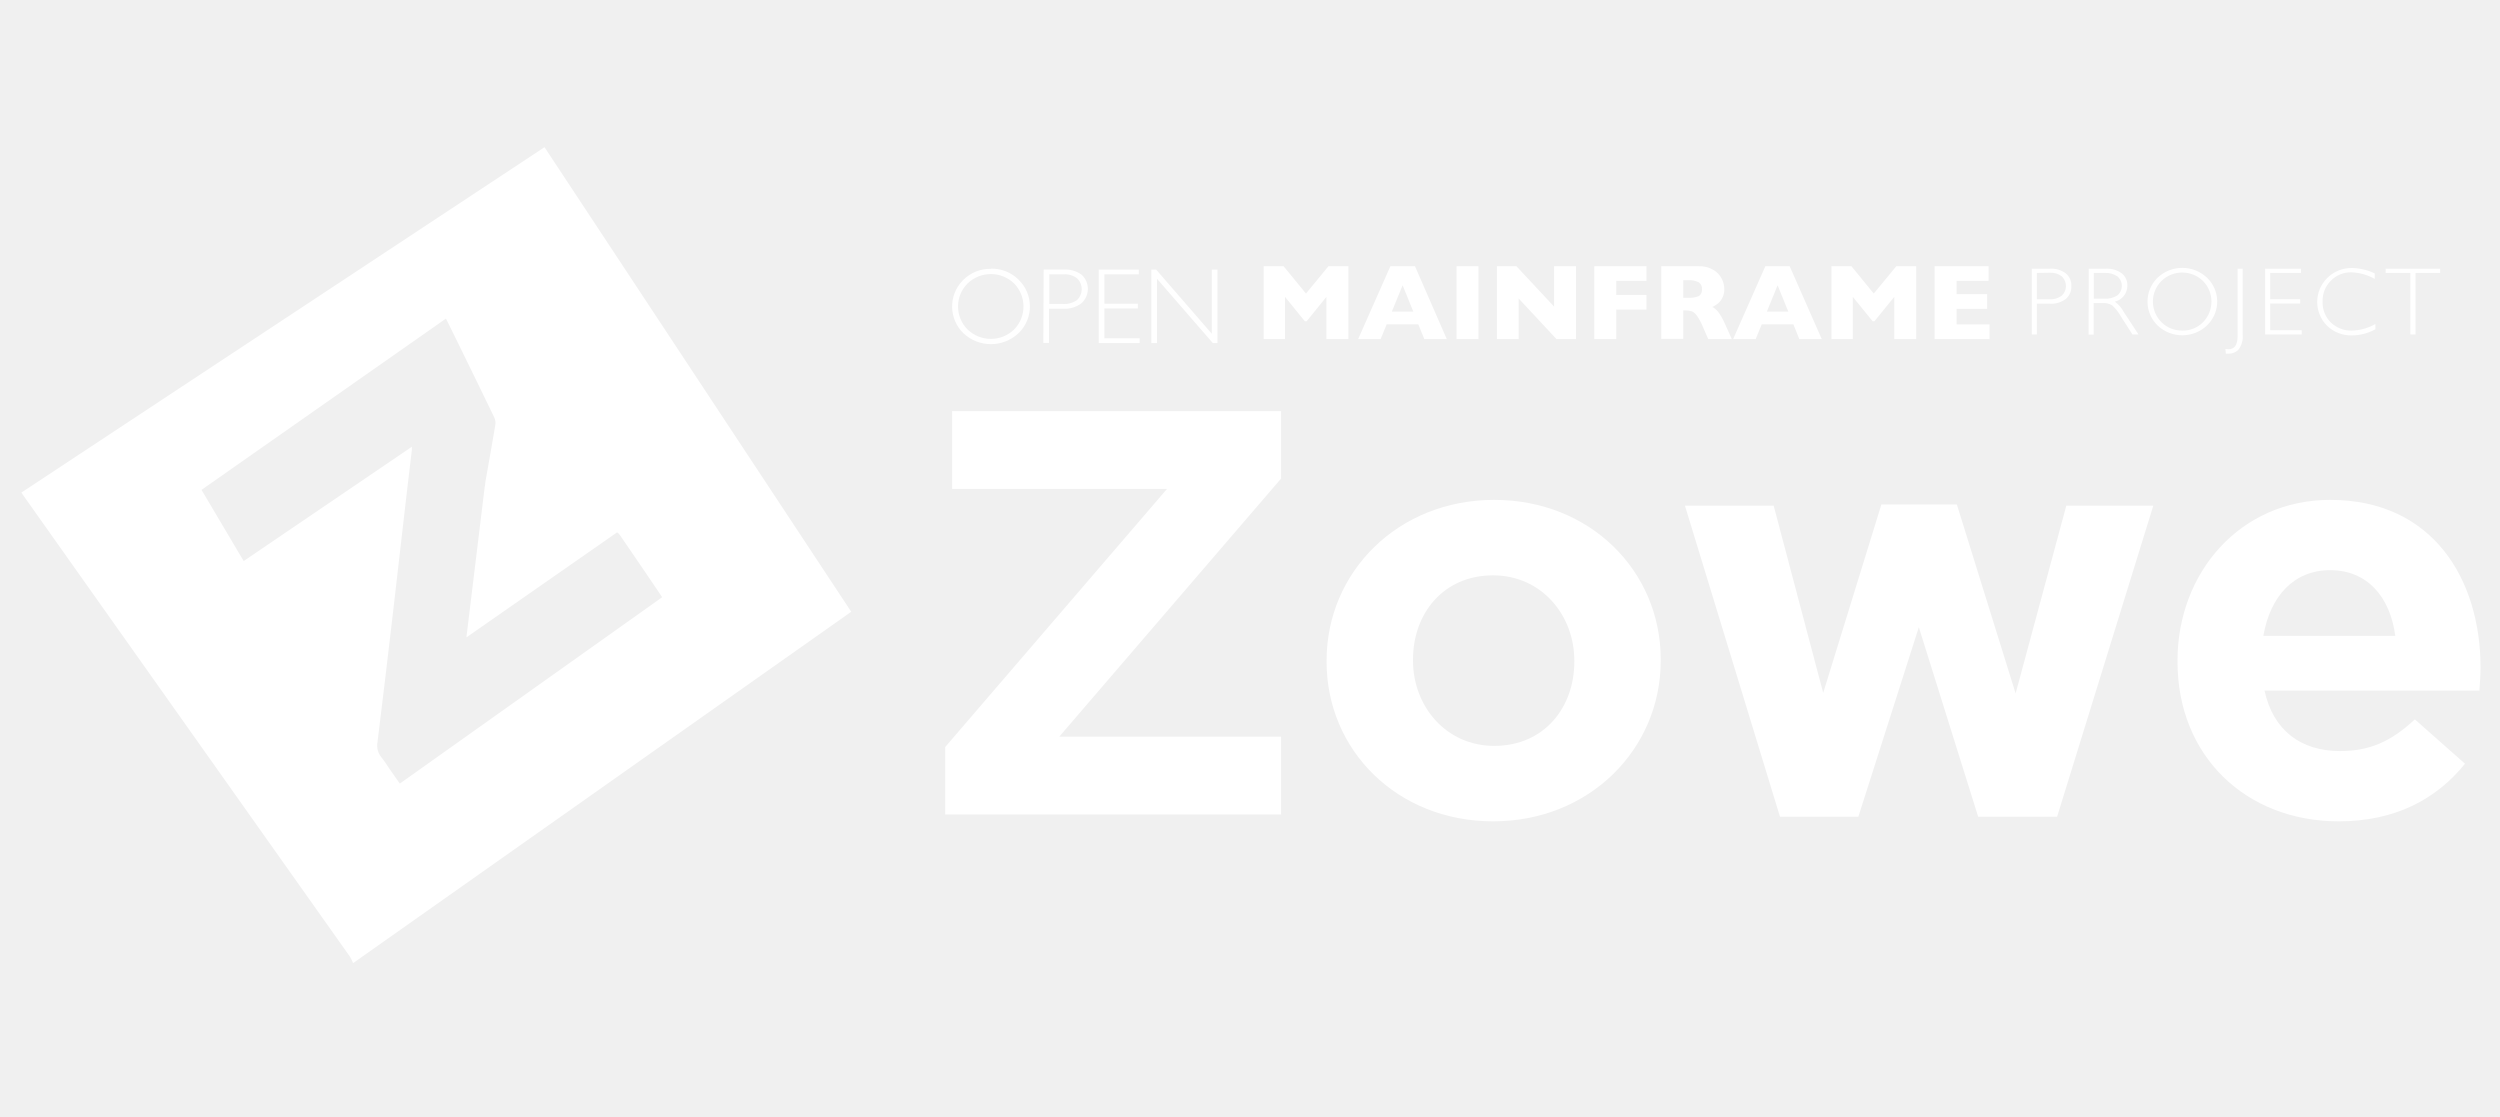
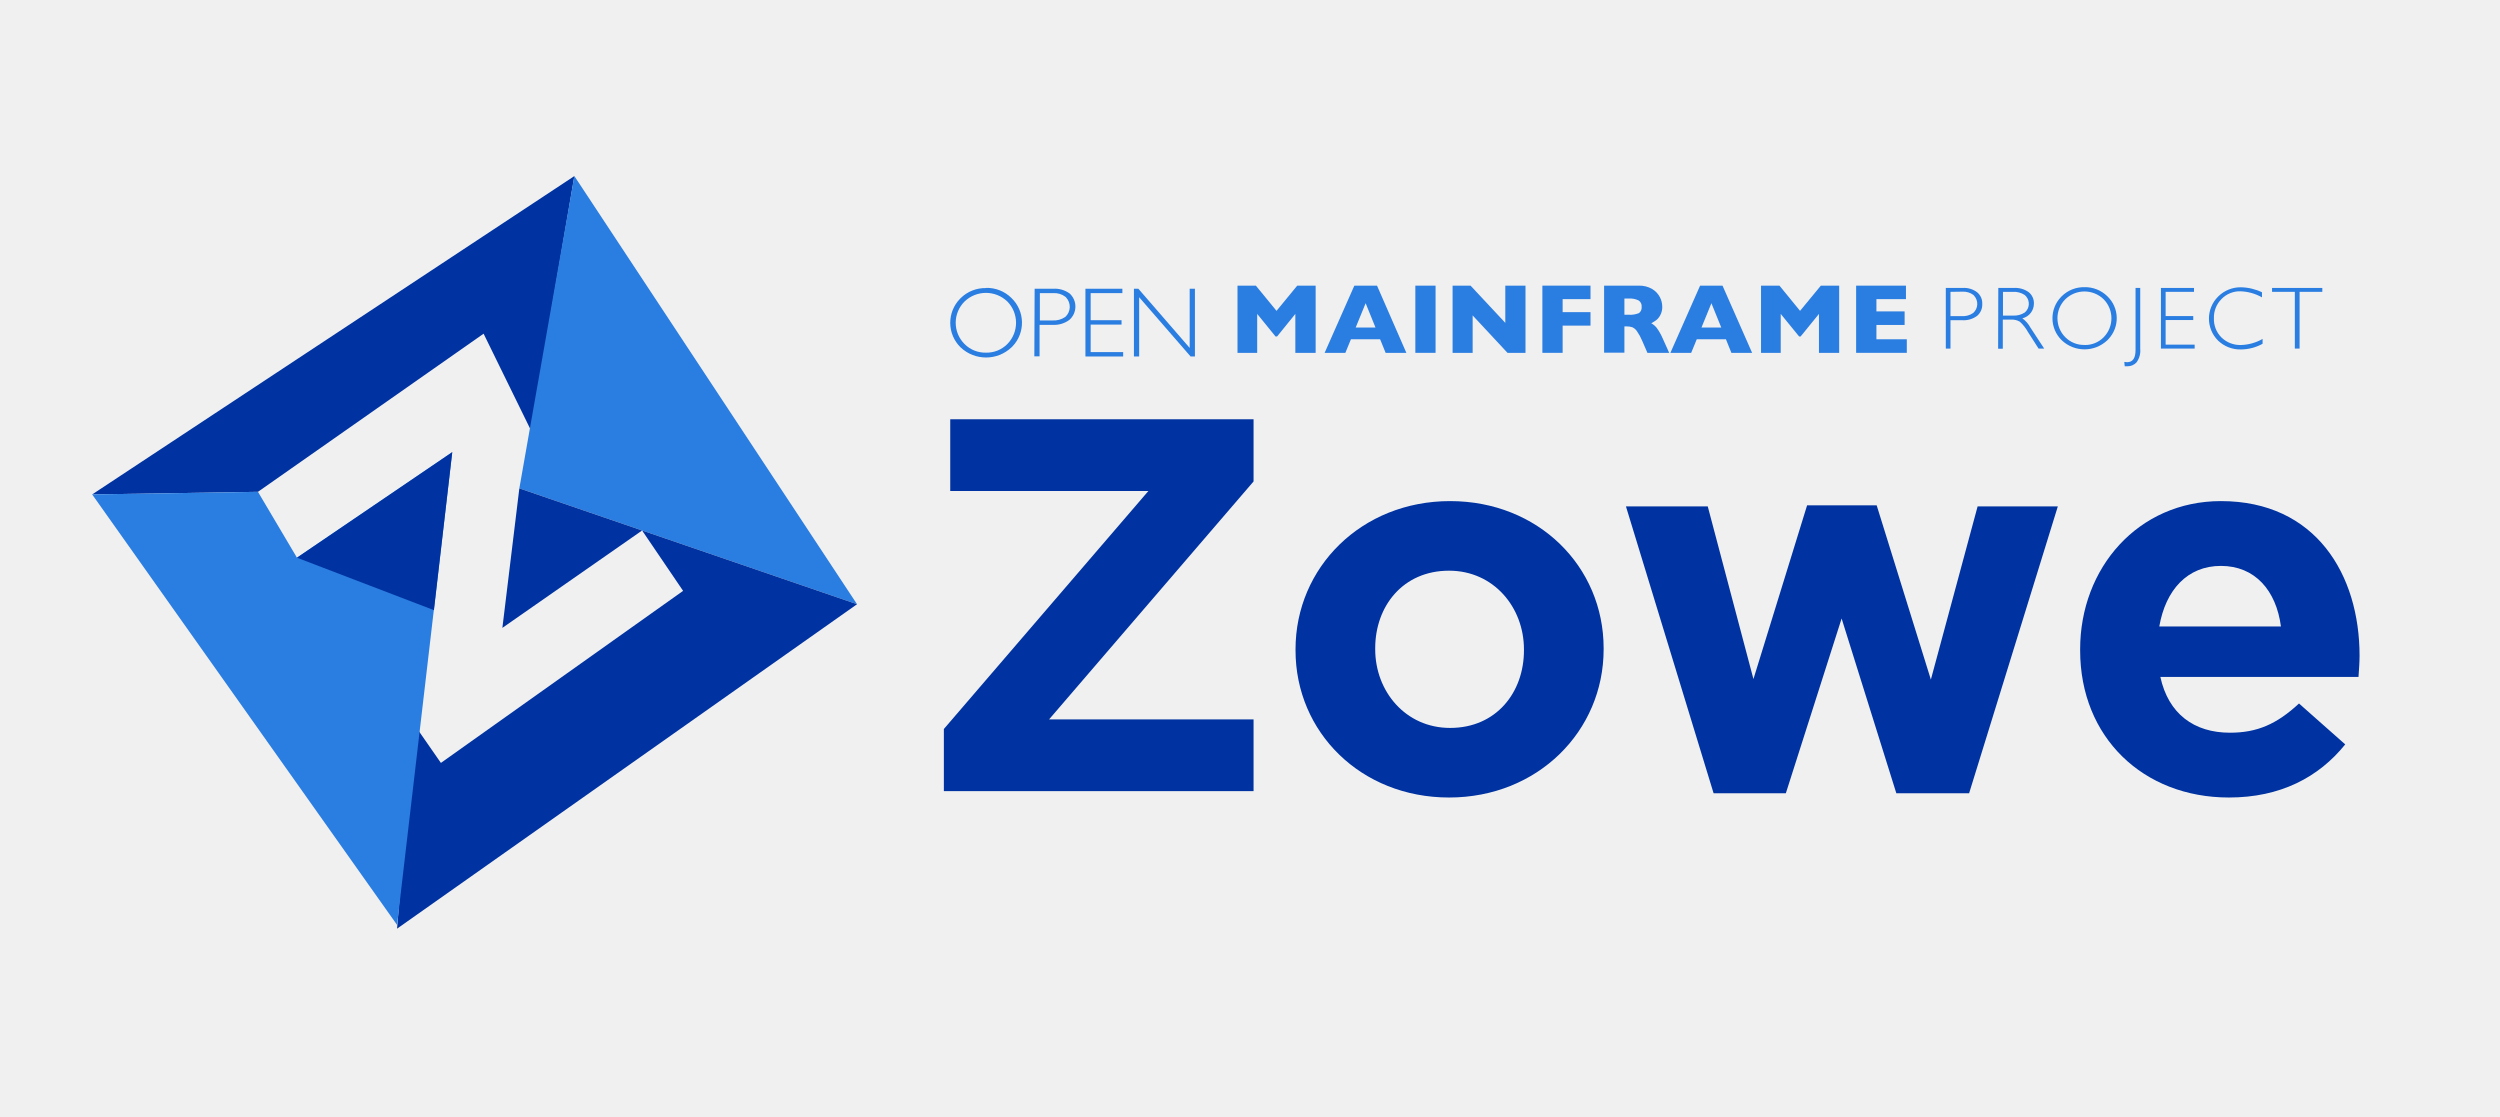
<svg xmlns="http://www.w3.org/2000/svg" id="Layer_1" data-name="Layer 1" viewBox="0 0 792 353.86">
  <defs>
-     <style>.cls-1{fill:#fff;}</style>
+     <style>.cls-1{fill:#0033a1;}.cls-2{fill:#2a7de1;}</style>
  </defs>
-   <polygon class="cls-1" points="195.763 168.458 195.766 168.459 195.764 168.457 195.763 168.458" />
-   <path class="cls-1" d="M645.288,96.211h3.964a7.751,7.751,0,0,0,5.196-1.499,5.07,5.07,0,0,0,1.759-4.07,4.906,4.906,0,0,0-1.759-4.03,7.468,7.468,0,0,0-5.023-1.486h-5.742v20.837h1.605Zm0-9.746,4.07-.06a5.779,5.779,0,0,1,3.804,1.126l.207.227a.375.375,0,0,0,.047.053,4.173,4.173,0,0,1-.298,5.894l-.002.002a6.05,6.05,0,0,1-3.964,1.106H645.288Z" />
-   <path class="cls-1" d="M663.264,96.004h2.878a5.254,5.254,0,0,1,2.964.713,13.567,13.567,0,0,1,2.818,3.571l3.631,5.676H677.48l-4.716-7.201a9.642,9.642,0,0,0-2.778-3.197,5.176,5.176,0,0,0,3.964-5.049,4.81,4.81,0,0,0-1.772-3.924,7.902,7.902,0,0,0-5.136-1.466H661.719l-.06,20.877h1.605Zm.06-9.539h3.404a6.674,6.674,0,0,1,4.07,1.086l.48.48a3.926,3.926,0,0,1-.46,5.529,6.712,6.712,0,0,1-4.05,1.066h-3.444Z" />
-   <path class="cls-1" d="M699.163,103.12l.253-.266c.04-.047.08-.087.12-.127a10.441,10.441,0,0,0-.372-14.761l-.001-.001a11.395,11.395,0,0,0-15.634,0l-.206.213-.013.007a10.569,10.569,0,0,0,.22,14.935A11.386,11.386,0,0,0,699.163,103.12Zm-14.422-1.059a9.227,9.227,0,0,1-.001-13.049l.001-.001a9.447,9.447,0,0,1,13.17,0,9.313,9.313,0,0,1,0,13.07,8.938,8.938,0,0,1-6.575,2.651v-.02A9.009,9.009,0,0,1,684.741,102.061Z" />
-   <path class="cls-1" d="M706.115,112.04a4.176,4.176,0,0,0,3.071-1.319,6.755,6.755,0,0,0,1.292-4.716V85.128h-1.606V106.465c0,2.798-.959,4.177-2.924,4.177a5.006,5.006,0,0,1-.939-.107l.147,1.506Q705.635,112.06,706.115,112.04Z" />
-   <polygon class="cls-1" points="729.179 104.606 719.207 104.606 719.207 96.152 728.7 96.152 728.7 94.794 719.207 94.794 719.207 86.467 728.953 86.467 728.953 85.128 717.596 85.128 717.596 105.959 729.179 105.959 729.179 104.606" />
-   <path class="cls-1" d="M752.311,86.611v.004c.028.014.058.023.087.036Z" />
-   <path class="cls-1" d="M745.15,106.256a15.478,15.478,0,0,0,7.368-1.945v-1.665a15.737,15.737,0,0,1-7.408,2.085,9.19,9.19,0,0,1-6.701-2.571,8.832,8.832,0,0,1-2.611-6.635,8.941,8.941,0,0,1,2.611-6.595,8.751,8.751,0,0,1,6.468-2.651,15.94,15.94,0,0,1,7.434,2.085v-1.748a17.5,17.5,0,0,0-7.241-1.716,10.867,10.867,0,0,0-7.707,3.071.765.765,0,0,1-.147.147l-.006.007h-0a10.666,10.666,0,0,0,.007,15.081A10.92,10.92,0,0,0,745.15,106.256Z" />
-   <polygon class="cls-1" points="763.601 105.959 765.233 105.959 765.233 86.467 773.04 86.467 773.04 85.128 755.774 85.128 755.774 86.467 763.601 86.467 763.601 105.959" />
-   <polygon class="cls-1" points="427.175 107.422 427.175 84.34 420.846 84.34 413.732 93 406.638 84.34 400.329 84.34 400.329 107.422 407.09 107.422 407.09 94.045 413.379 101.787 413.939 101.787 420.2 94.045 420.2 107.422 427.175 107.422" />
-   <path class="cls-1" d="M439.301,102.748H449.32l1.899,4.676h7.121l-10.079-23.089h-7.787l-10.212,23.089h7.121Zm5.05-12.377,3.384,8.347h-6.801Z" />
-   <rect class="cls-1" x="461.431" y="84.341" width="6.948" height="23.082" />
-   <polygon class="cls-1" points="481.114 94.565 493.091 107.422 499.273 107.422 499.273 84.34 492.338 84.34 492.338 97.13 480.401 84.34 474.226 84.34 474.226 107.422 481.114 107.422 481.114 94.565" />
-   <polygon class="cls-1" points="512.03 98.071 521.608 98.071 521.608 93.441 512.03 93.441 512.03 88.971 521.608 88.971 521.608 84.334 505.075 84.334 505.075 107.423 512.03 107.423 512.03 98.071" />
-   <path class="cls-1" d="M535.995,98.635a3.873,3.873,0,0,1,1.559,1.332,17.884,17.884,0,0,1,1.799,3.284l1.812,4.17h7.474l-2.272-5.049a18.421,18.421,0,0,0-2.045-3.571,6.408,6.408,0,0,0-1.839-1.545,15.834,15.834,0,0,0,1.692-1.046,5.415,5.415,0,0,0,1.419-1.752,5.871,5.871,0,0,0,.666-2.964,7.295,7.295,0,0,0-.793-3.171,7.01,7.01,0,0,0-2.651-2.818,8.533,8.533,0,0,0-4.696-1.166H526.283v23.022h6.975V98.342h.773A5.655,5.655,0,0,1,535.995,98.635Zm-2.738-9.872h1.459a6.814,6.814,0,0,1,3.404.646,2.335,2.335,0,0,1,1.066,2.212v.067a2.331,2.331,0,0,1-.939,2.085,7.801,7.801,0,0,1-3.504.566h-1.486Z" />
-   <path class="cls-1" d="M558.118,102.748h10.019l1.879,4.676h7.121l-10.172-23.089h-7.701l-10.205,23.089h7.141Zm5.029-12.377,3.384,8.347h-6.788Z" />
-   <polygon class="cls-1" points="586.962 94.045 593.271 101.787 593.81 101.787 600.099 94.045 600.099 107.422 607.047 107.422 607.047 84.34 600.744 84.34 593.604 93 586.53 84.34 580.2 84.34 580.2 107.422 586.962 107.422 586.962 94.045" />
-   <polygon class="cls-1" points="630.28 102.766 619.842 102.766 619.842 97.842 629.527 97.842 629.527 93.186 619.842 93.186 619.842 88.97 629.987 88.97 629.987 84.34 612.874 84.34 612.874 107.422 630.28 107.422 630.28 102.766" />
-   <path class="cls-1" d="M322.656,105.561l.293-.286a.204.204,0,0,1,.053-.053,11.775,11.775,0,0,0-.346-16.647,11.964,11.964,0,0,0-8.746-3.464v.06a12.017,12.017,0,0,0-8.707,3.464l-.226.233a11.811,11.811,0,0,0,.226,16.694A12.728,12.728,0,0,0,322.656,105.561ZM306.542,89.787a10.617,10.617,0,0,1,14.715,0,10.435,10.435,0,0,1,0,14.609,10.613,10.613,0,0,1-14.715,0l-.027-.027a10.305,10.305,0,0,1,.018-14.573l.009-.009Z" />
-   <path class="cls-1" d="M332.318,97.802h4.45a8.733,8.733,0,0,0,5.782-1.692,6.087,6.087,0,0,0,.127-9.06,8.633,8.633,0,0,0-5.636-1.652h-6.415l-.1,23.235h1.792Zm.107-10.898h4.616a6.223,6.223,0,0,1,4.17,1.272.97.97,0,0,1,.233.233,4.714,4.714,0,0,1-.253,6.655,6.968,6.968,0,0,1-4.423,1.232h-4.343Z" />
-   <polygon class="cls-1" points="361.045 107.171 349.873 107.171 349.873 97.718 360.485 97.718 360.485 96.213 349.873 96.213 349.873 86.907 360.771 86.907 360.771 85.402 348.081 85.402 348.081 108.676 361.045 108.676 361.045 107.171" />
-   <polygon class="cls-1" points="366.538 88.319 384.211 108.676 385.697 108.676 385.697 85.402 383.898 85.402 383.898 105.732 366.264 85.402 364.74 85.402 364.74 108.676 366.538 108.676 366.538 88.319" />
-   <polygon class="cls-1" points="301.63 154.893 369.707 154.893 299.439 236.659 299.439 258.013 405.844 258.013 405.844 233.374 335.577 233.374 405.844 151.608 405.844 130.255 301.63 130.255 301.63 154.893" />
-   <path class="cls-1" d="M473.375,158.361c-30.48,0-53.112,22.814-53.112,50.92v.365c0,28.107,22.449,50.556,52.746,50.556,30.48,0,53.111-22.814,53.111-50.921v-.364C526.12,180.81,503.671,158.361,473.375,158.361Zm25.369,51.286c0,14.419-9.491,26.647-25.369,26.647-15.331,0-25.735-12.594-25.735-27.012v-.364c0-14.419,9.491-26.647,25.37-26.647,15.33,0,25.734,12.593,25.734,27.011Z" />
-   <polygon class="cls-1" points="638.547 219.685 619.932 159.821 596.022 159.821 577.589 219.503 561.893 160.187 533.785 160.187 563.9 258.743 588.723 258.743 607.885 198.697 626.684 258.743 651.689 258.743 682.169 160.187 654.608 160.187 638.547 219.685" />
-   <path class="cls-1" d="M785.837,211.472c0-27.741-14.966-53.111-47.636-53.111-28.472,0-48.366,22.996-48.366,50.92v.365c0,29.932,21.719,50.556,51.104,50.556,17.704,0,30.844-6.936,39.97-18.251L765.03,227.899c-7.666,7.118-14.419,10.038-23.726,10.038-12.412,0-21.172-6.571-23.909-19.164H785.472C785.654,216.218,785.837,213.662,785.837,211.472Zm-68.807-10.038c2.19-12.594,9.673-20.806,21.171-20.806,11.681,0,18.981,8.395,20.624,20.806Z" />
-   <path class="cls-1" d="M172.5,46.631Q89.513,101.42,6.784,156.04c.203.314.312.499.436.674q51.826,73.174,103.641,146.356a14.84,14.84,0,0,1,1.002,2.043Q190.663,249.529,269.668,193.802,220.999,120.088,172.5,46.631ZM123.436,243.633c-.842-1.209-1.59-2.497-2.536-3.617a5.949,5.949,0,0,1-1.299-4.994c1.699-13.632,3.299-27.276,4.895-40.92,1.445-12.353,2.839-24.711,4.266-37.066.557-4.821,1.143-9.639,1.709-14.459.033-.283.004-.574.004-1.047l-53.278,36.207c-4.448-7.509-8.869-14.973-13.357-22.549q38.709-27.128,77.438-54.269c1.318,2.674,2.581,5.219,3.829,7.77,3.844,7.857,7.699,15.708,11.494,23.589a4.132,4.132,0,0,1,.32,2.33c-1.013,6.067-2.108,12.12-3.171,18.179-.065.369-.071.751-.111,1.222l-.054-.019-5.829,47.929,47.754-33.282a3.903,3.903,0,0,1,.882.889c4.233,6.136,8.403,12.315,12.591,18.482.242.356.474.719.786,1.193q-41.541,29.511-83.112,59.042C125.557,246.669,124.494,245.153,123.436,243.633Z" />
+   <polygon class="cls-1" points="168.197 136.32 181.956 55.782 29.202 156.633 81.719 155.81 153.203 105.713 168.197 136.32" />
+   <polygon class="cls-2" points="271.51 191.418 164.529 154.712 181.954 55.777 271.51 191.418" />
+   <polyline class="cls-1" points="131.223 229.511 139.675 241.691 216.405 187.184 203.42 168.057 159.152 198.91 164.527 154.716 271.508 191.416 125.787 294.202" />
+   <polygon class="cls-2" points="29.2 156.634 81.723 155.811 94.075 176.677 143.275 143.238 125.788 293.012 29.2 156.634" />
+   <path class="cls-2" d="M616.432,91.22h5.295a6.886,6.886,0,0,1,4.631,1.37,4.524,4.524,0,0,1,1.622,3.716,4.675,4.675,0,0,1-1.622,3.753,7.147,7.147,0,0,1-4.791,1.382h-3.655V110.433h-1.48Zm1.48,1.235v7.696h3.563a5.578,5.578,0,0,0,3.655-1.02,3.847,3.847,0,0,0,.276-5.436.349.349,0,0,1-.043-.049l-.19-.209a5.329,5.329,0,0,0-3.507-1.038Z" />
+   <path class="cls-2" d="M633.063,91.22h4.908a7.286,7.286,0,0,1,4.736,1.351,4.435,4.435,0,0,1,1.634,3.618,4.772,4.772,0,0,1-3.655,4.656,8.891,8.891,0,0,1,2.561,2.948l4.349,6.64h-1.775l-3.348-5.233a12.511,12.511,0,0,0-2.598-3.292,4.845,4.845,0,0,0-2.733-.657h-2.653v9.22H633.008Zm1.48,1.235v7.524h3.176a6.188,6.188,0,0,0,3.735-.983,3.62,3.62,0,0,0,.424-5.098l-.442-.442a6.153,6.153,0,0,0-3.753-1.001Z" />
+   <path class="cls-2" d="M660.372,90.975a10.008,10.008,0,0,1,7.217,2.862,9.627,9.627,0,0,1,.344,13.611c-.037.037-.074.074-.111.117l-.233.246a10.499,10.499,0,0,1-14.416,0,9.745,9.745,0,0,1-.203-13.771l.012-.006.19-.197a9.951,9.951,0,0,1,7.199-2.862m0,18.323a8.241,8.241,0,0,0,6.062-2.445,8.587,8.587,0,0,0,0-12.051,8.711,8.711,0,0,0-12.143,0,8.508,8.508,0,0,0,0,12.033,8.307,8.307,0,0,0,6.081,2.445" />
+   <path class="cls-2" d="M678.022,91.222v19.25a6.229,6.229,0,0,1-1.192,4.349,3.85,3.85,0,0,1-2.832,1.216q-.442.018-.884,0l-.135-1.388a4.621,4.621,0,0,0,.866.098c1.812,0,2.696-1.271,2.696-3.851V91.222Z" />
+   <polygon class="cls-2" points="695.057 91.222 695.057 92.456 686.071 92.456 686.071 100.134 694.824 100.134 694.824 101.387 686.071 101.387 686.071 109.182 695.266 109.182 695.266 110.429 684.585 110.429 684.585 91.222 695.057 91.222" />
+   <path class="cls-2" d="M716.595,92.589v1.615A14.698,14.698,0,0,0,709.74,92.282a8.069,8.069,0,0,0-5.964,2.445A8.245,8.245,0,0,0,701.368,100.808a8.144,8.144,0,0,0,2.408,6.118,8.474,8.474,0,0,0,6.179,2.371,14.51,14.51,0,0,0,6.83-1.923v1.536a14.271,14.271,0,0,1-6.793,1.794,10.069,10.069,0,0,1-7.315-2.813,9.835,9.835,0,0,1-.006-13.906.006.006,0,0,0,.006-.006.702.702,0,0,0,.135-.135,10.02,10.02,0,0,1,7.107-2.832,16.137,16.137,0,0,1,6.756,1.615" />
+   <polygon class="cls-2" points="735.709 91.222 735.709 92.456 728.51 92.456 728.51 110.429 727.005 110.429 727.005 92.456 719.788 92.456 719.788 91.222 735.709 91.222" />
+   <polygon class="cls-2" points="416.797 111.778 410.365 111.778 410.365 99.444 404.592 106.582 404.076 106.582 398.277 99.444 398.277 111.778 392.043 111.778 392.043 90.495 397.86 90.495 404.401 98.48 410.961 90.495 416.797 90.495 416.797 111.778" />
+   <path class="cls-2" d="M445.533,111.781h-6.566l-1.751-4.312H427.978l-1.769,4.312h-6.566L429.059,90.491h7.18Zm-9.779-8.028-3.12-7.696-3.151,7.696Z" />
+   <rect class="cls-2" x="448.383" y="90.496" width="6.406" height="21.283" />
+   <polygon class="cls-2" points="483.276 111.778 477.576 111.778 466.532 99.923 466.532 111.778 460.181 111.778 460.181 90.495 465.875 90.495 476.882 102.288 476.882 90.495 483.276 90.495 483.276 111.778" />
+   <polygon class="cls-2" points="503.871 103.156 495.039 103.156 495.039 111.779 488.626 111.779 488.626 90.49 503.871 90.49 503.871 94.765 495.039 94.765 495.039 98.887 503.871 98.887 503.871 103.156" />
+   <path class="cls-2" d="M528.795,111.778h-6.892l-1.671-3.845a16.486,16.486,0,0,0-1.658-3.028,3.571,3.571,0,0,0-1.437-1.228,5.215,5.215,0,0,0-1.812-.27h-.713v8.317h-6.431V90.495H519.096a7.868,7.868,0,0,1,4.33,1.075,6.463,6.463,0,0,1,2.445,2.598,6.726,6.726,0,0,1,.731,2.924,5.413,5.413,0,0,1-.614,2.733,4.992,4.992,0,0,1-1.308,1.615,14.601,14.601,0,0,1-1.56.964,5.909,5.909,0,0,1,1.695,1.425,16.982,16.982,0,0,1,1.886,3.292Zm-8.716-14.57a2.153,2.153,0,0,0-.983-2.039,6.283,6.283,0,0,0-3.139-.596h-1.345v5.141h1.37a7.194,7.194,0,0,0,3.231-.522,2.149,2.149,0,0,0,.866-1.923" />
+   <path class="cls-2" d="M555.072,111.781h-6.566l-1.732-4.312h-9.238l-1.769,4.312H529.182l9.41-21.289h7.101Zm-9.779-8.028L542.173,96.056l-3.139,7.696Z" />
+   <polygon class="cls-2" points="582.651 111.778 576.245 111.778 576.245 99.444 570.446 106.582 569.949 106.582 564.132 99.444 564.132 111.778 557.897 111.778 557.897 90.495 563.733 90.495 570.256 98.48 576.84 90.495 582.651 90.495 582.651 111.778" />
+   <polygon class="cls-2" points="604.074 111.778 588.024 111.778 588.024 90.495 603.804 90.495 603.804 94.764 594.449 94.764 594.449 98.652 603.38 98.652 603.38 102.945 594.449 102.945 594.449 107.485 604.074 107.485 604.074 111.778" />
+   <path class="cls-2" d="M312.359,91.206a11.031,11.031,0,0,1,8.065,3.194,10.857,10.857,0,0,1,.319,15.35.188.188,0,0,0-.049.049l-.27.264a11.737,11.737,0,0,1-16.093,0,10.891,10.891,0,0,1-.209-15.393l.209-.215a11.08,11.08,0,0,1,8.028-3.194m0,20.46a9.219,9.219,0,0,0,6.775-2.733,9.622,9.622,0,0,0,0-13.47,9.79,9.79,0,0,0-13.568,0,9.502,9.502,0,0,0-.025,13.446l.025.025a9.261,9.261,0,0,0,6.793,2.733" />
+   <path class="cls-2" d="M327.771,91.471h5.915a7.961,7.961,0,0,1,5.196,1.523,5.613,5.613,0,0,1-.117,8.354,8.052,8.052,0,0,1-5.332,1.56H329.332v9.987h-1.652Zm1.658,1.388v8.661h4.005a6.425,6.425,0,0,0,4.079-1.136,4.346,4.346,0,0,0,.233-6.136.894.894,0,0,0-.215-.215,5.738,5.738,0,0,0-3.845-1.173Z" />
+   <polygon class="cls-2" points="355.568 91.474 355.568 92.862 345.519 92.862 345.519 101.443 355.304 101.443 355.304 102.831 345.519 102.831 345.519 111.547 355.82 111.547 355.82 112.935 343.867 112.935 343.867 91.474 355.568 91.474" />
+   <polygon class="cls-2" points="378.551 91.474 378.551 112.935 377.181 112.935 360.885 94.164 360.885 112.935 359.227 112.935 359.227 91.474 360.634 91.474 376.892 110.22 376.892 91.474 378.551 91.474" />
+   <path class="cls-1" d="M299.015,230.944l64.792-75.394h-62.772V132.832h96.093V152.521l-64.792,75.394h64.792v22.719h-98.113Z" />
+   <path class="cls-1" d="M410.423,206.037v-.337c0-25.916,20.868-46.952,48.973-46.952,27.936,0,48.635,20.699,48.635,46.616v.336c0,25.917-20.867,46.953-48.972,46.953C431.123,252.653,410.423,231.954,410.423,206.037Zm72.364,0v-.337c0-13.294-9.593-24.906-23.729-24.906-14.642,0-23.393,11.275-23.393,24.57v.336c0,13.295,9.593,24.907,23.729,24.907C474.037,230.607,482.788,219.332,482.788,206.037Z" />
+   <path class="cls-1" d="M515.099,160.431h25.917L555.489,215.125,572.486,160.094h22.046l17.165,55.199,14.81-54.862h25.412l-28.104,90.876H600.758l-17.334-55.367-17.67,55.367H542.867Z" />
+   <path class="cls-1" d="M658.988,206.037v-.337c0-25.748,18.344-46.952,44.597-46.952,30.124,0,43.924,23.392,43.924,48.972,0,2.02-.169,4.376-.337,6.731H684.4c2.523,11.612,10.602,17.671,22.046,17.671,8.582,0,14.809-2.692,21.877-9.256l14.642,12.958c-8.415,10.434-20.531,16.829-36.855,16.829C679.014,252.653,658.988,233.637,658.988,206.037Zm63.613-7.573c-1.515-11.444-8.246-19.185-19.017-19.185-10.603,0-17.502,7.573-19.521,19.185Z" />
+   <polygon class="cls-1" points="94.075 176.677 137.471 193.298 143.275 143.239 94.075 176.677" />
</svg>
